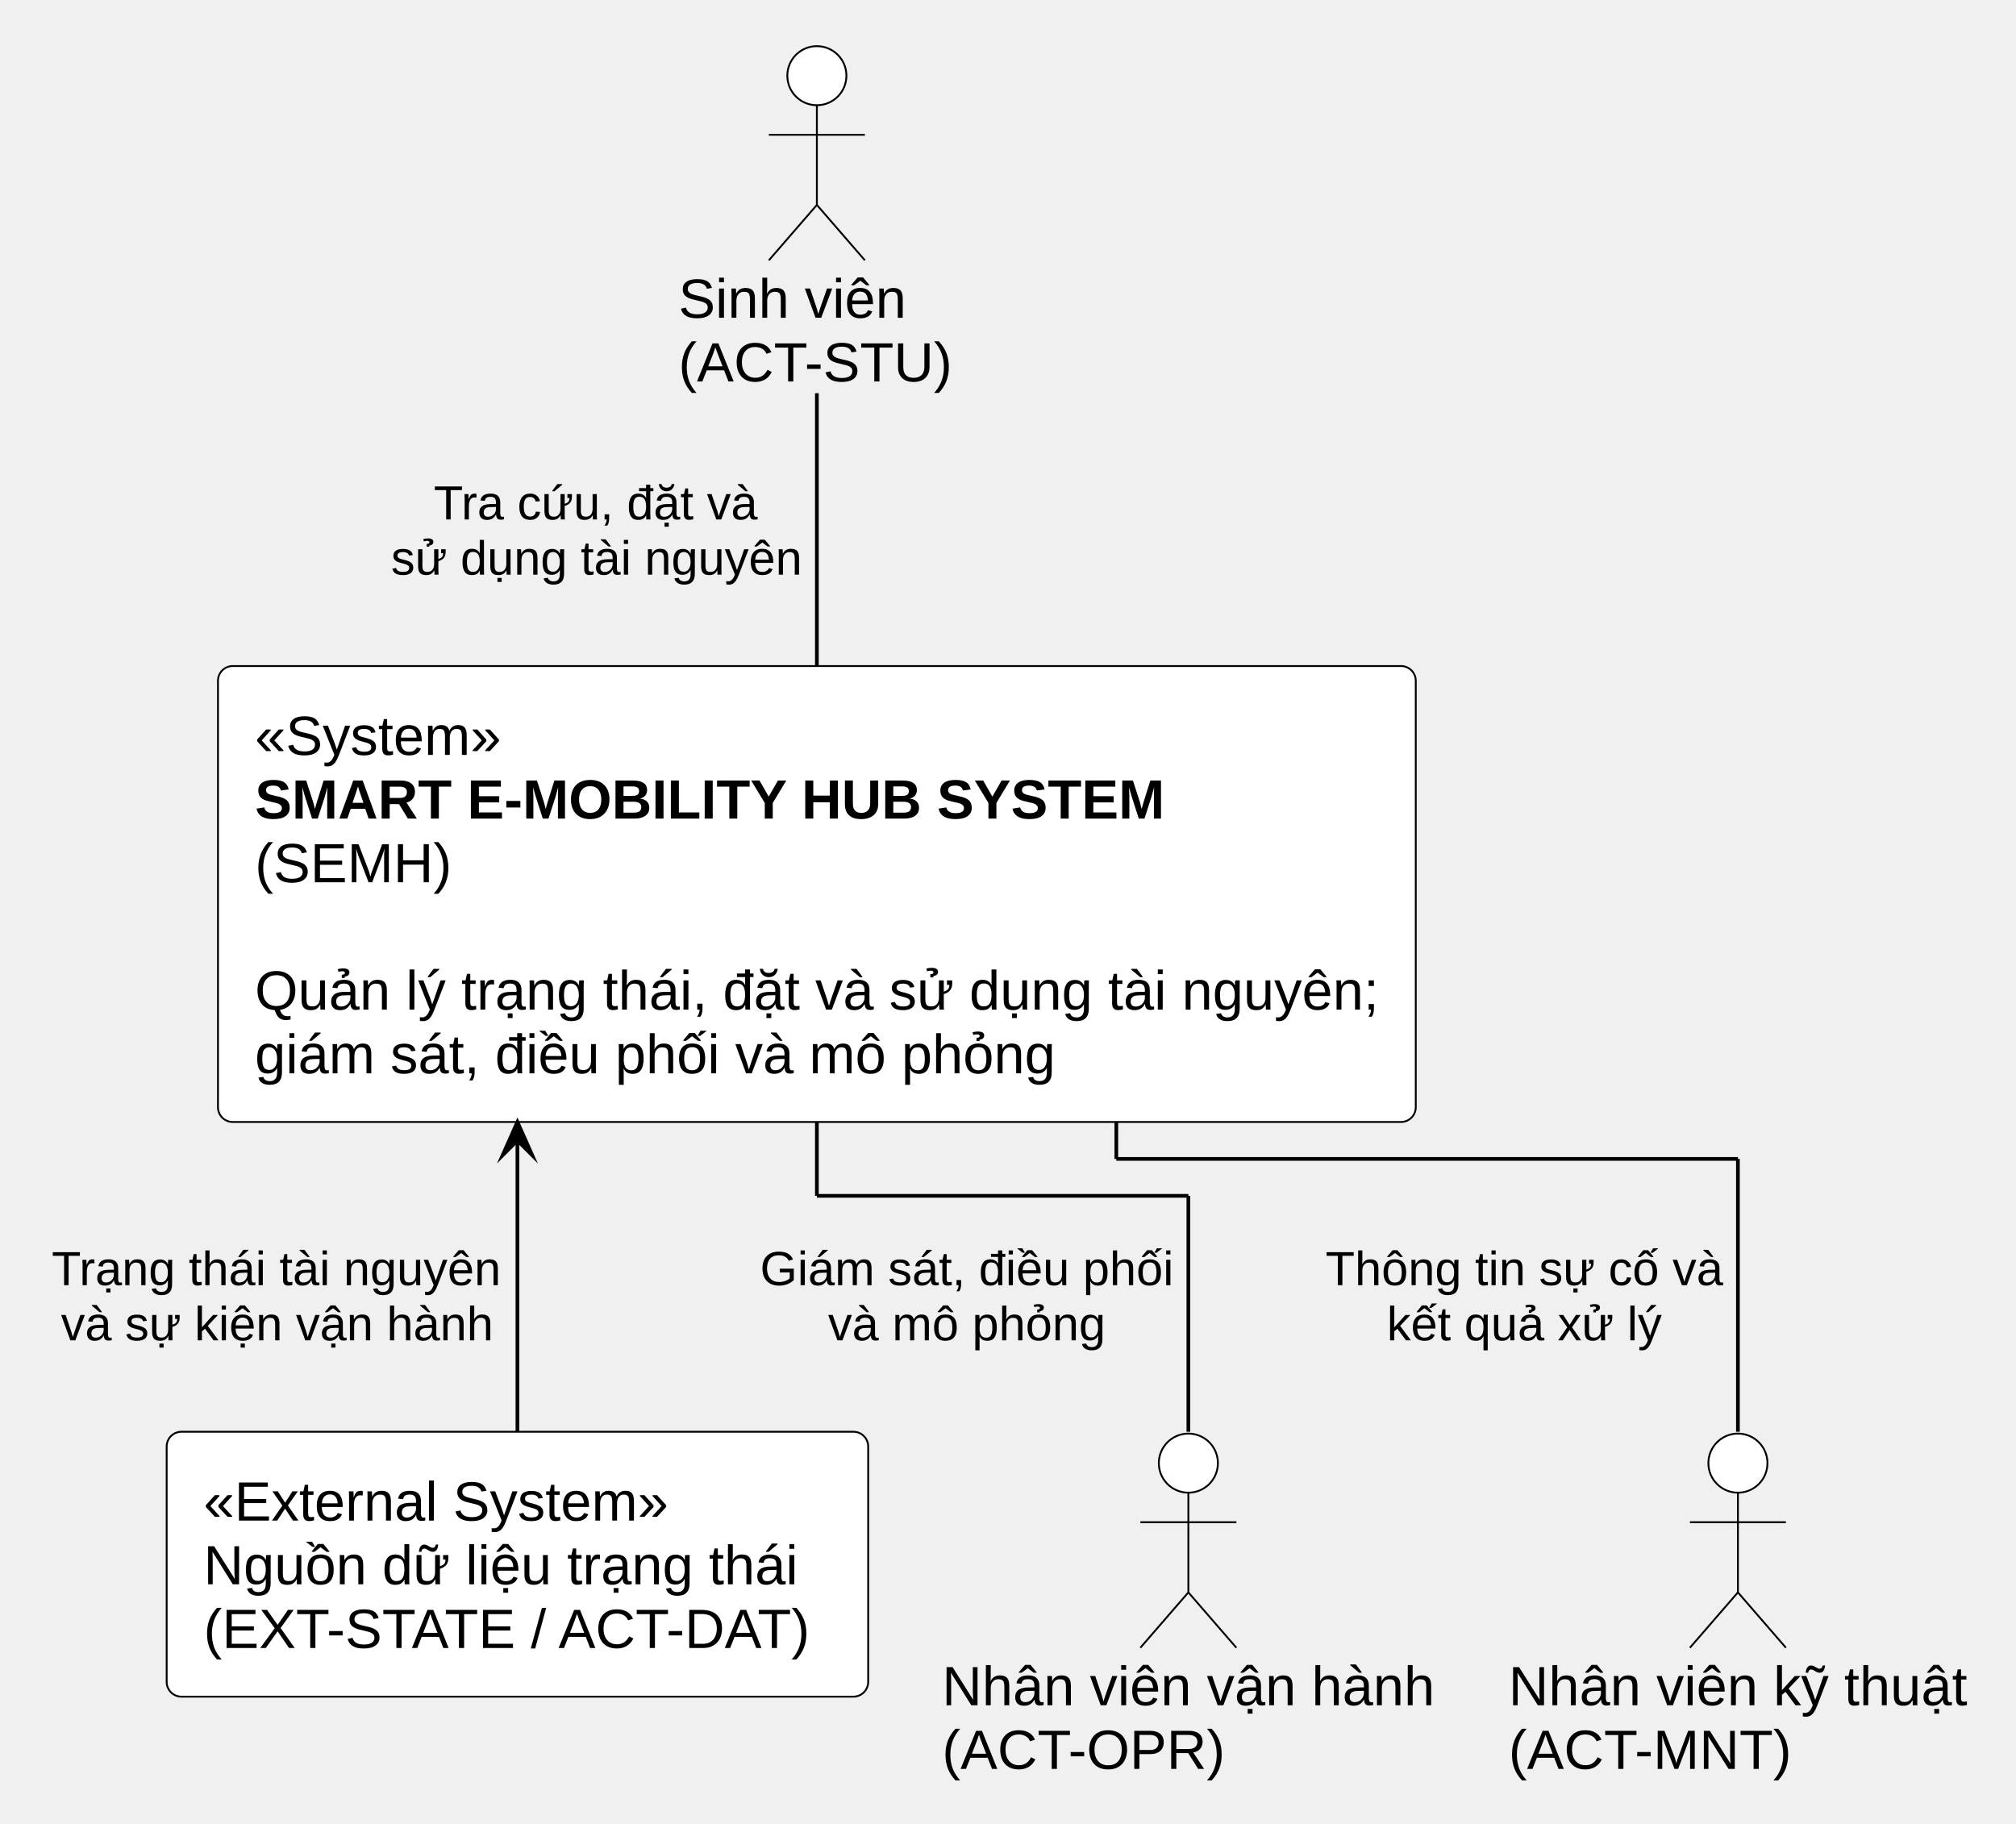
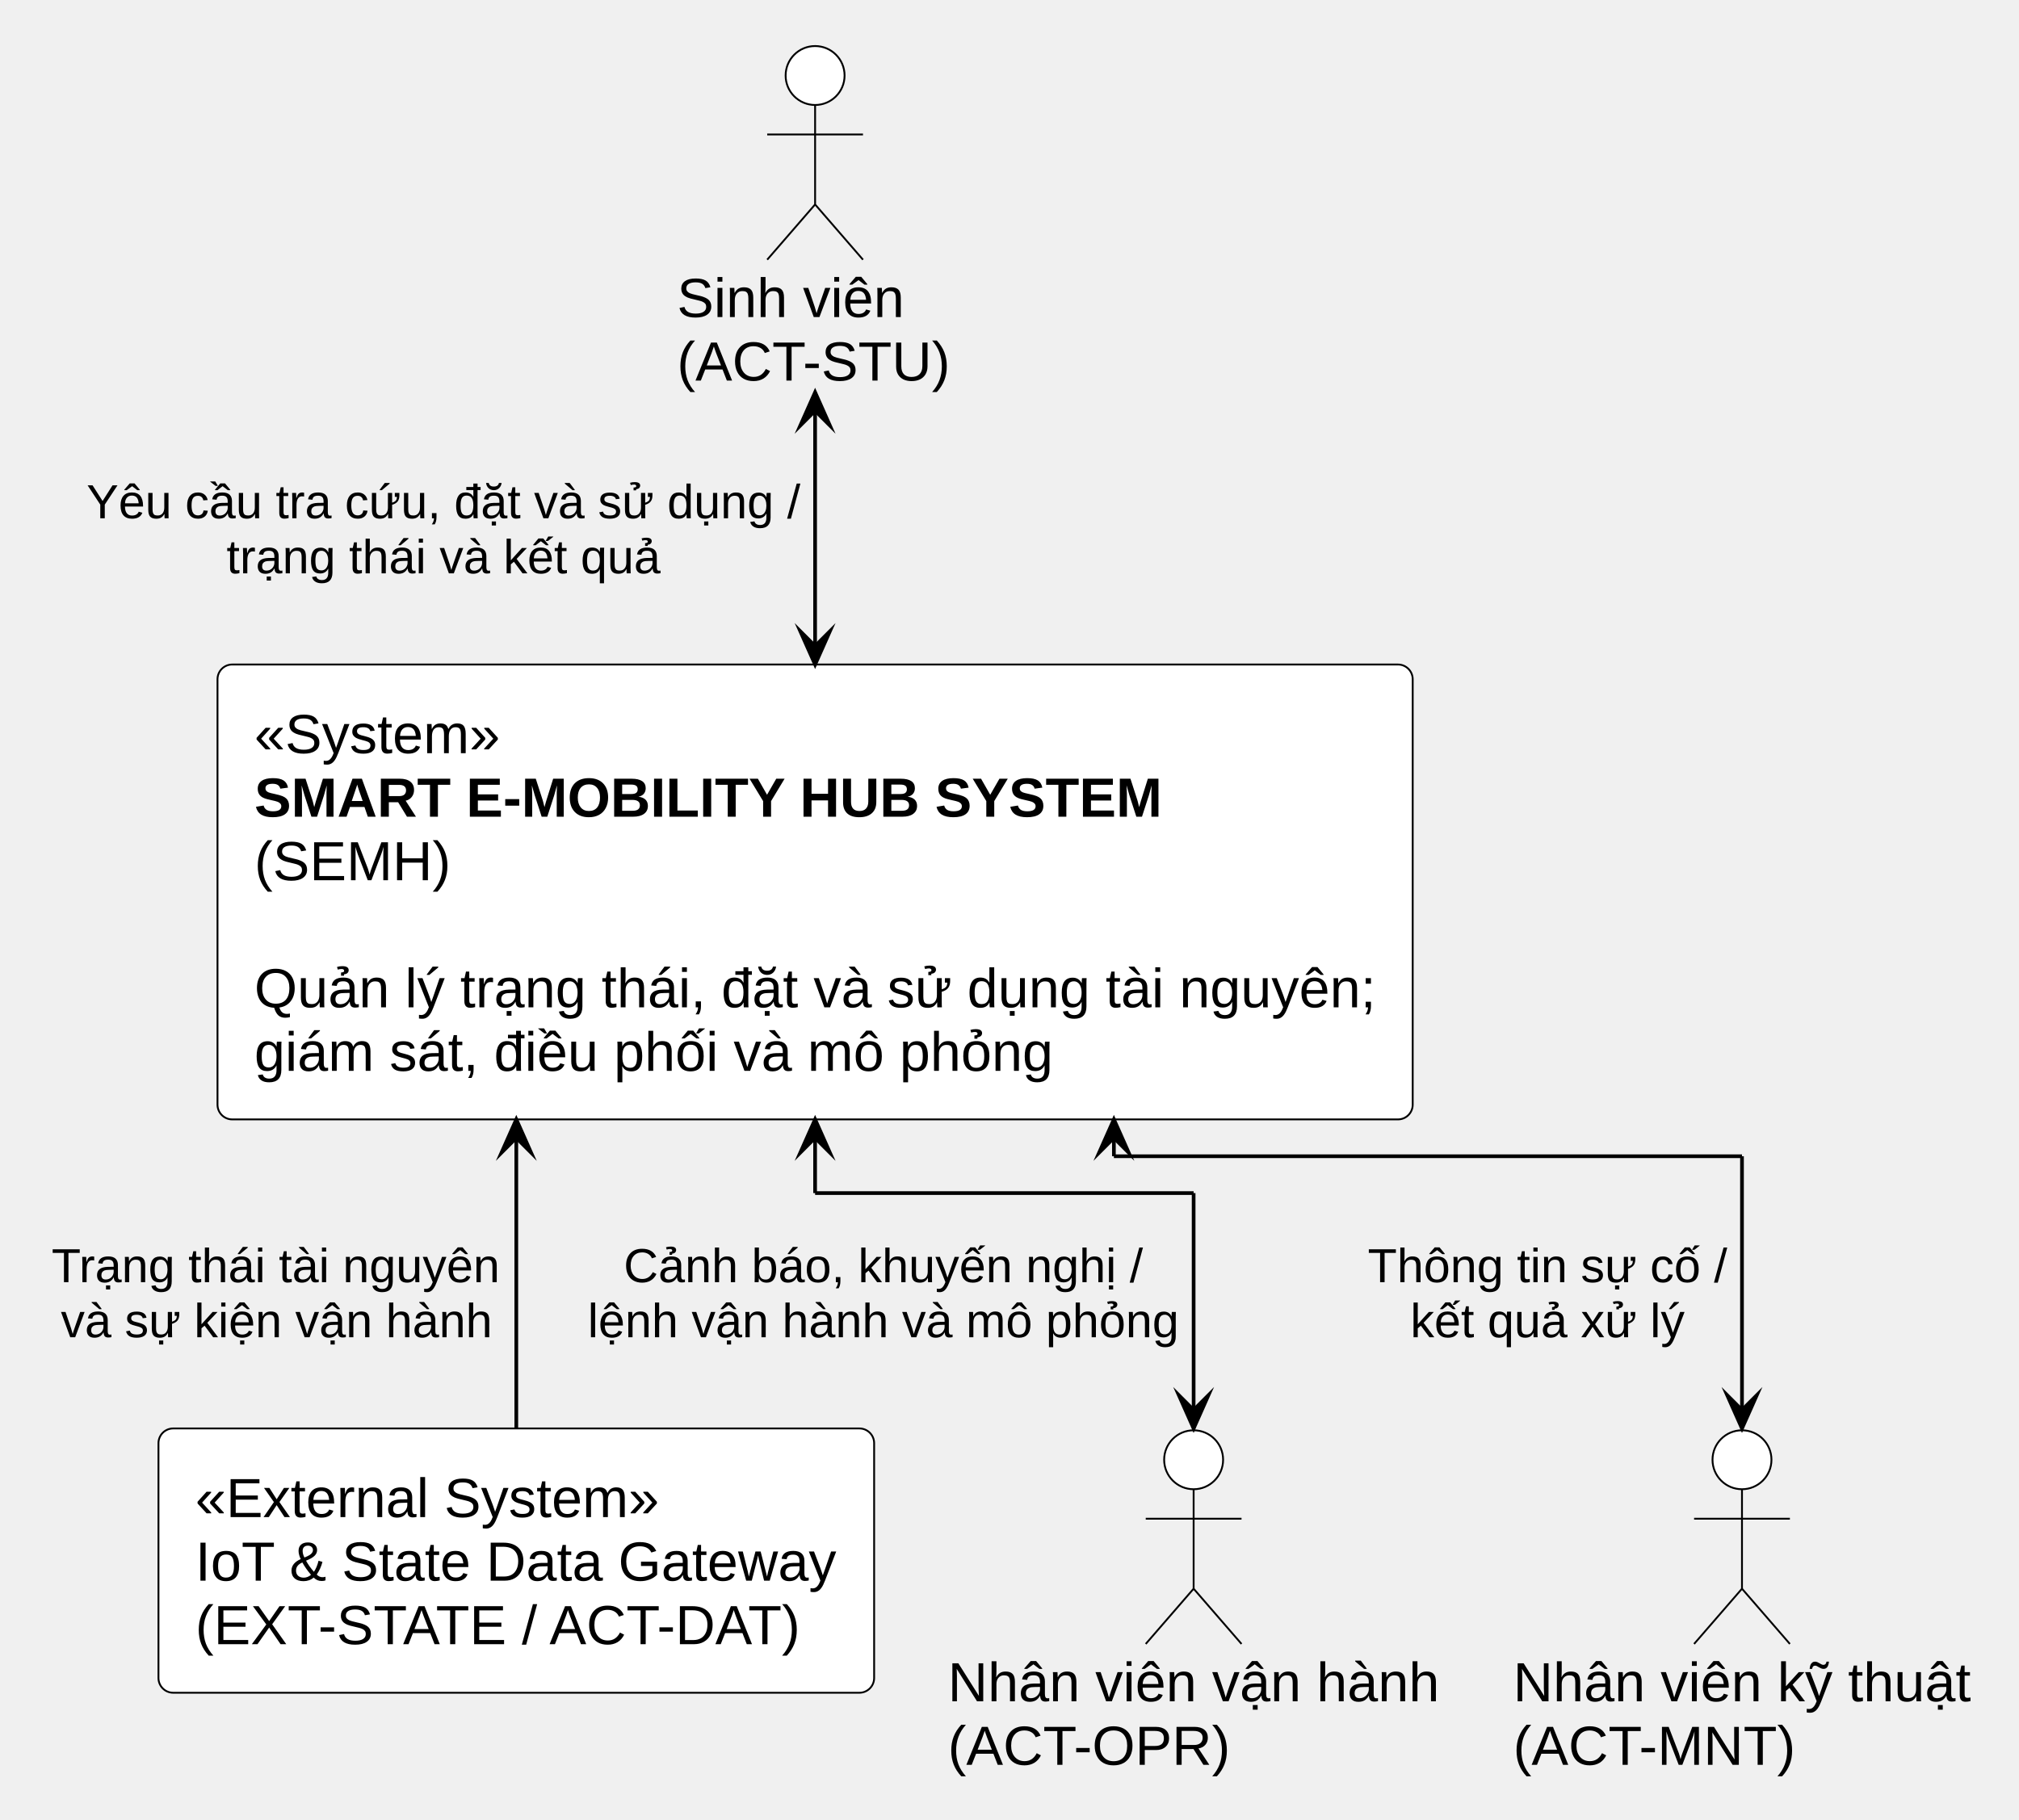
- <svg xmlns="http://www.w3.org/2000/svg" version="1.1" data-diagram-type="DESCRIPTION" style="width:546px;height:494px;background:#FFFFFF;" width="546px" height="494px" viewBox="0 0 546 494" zoomAndPan="magnify" preserveAspectRatio="none" contentStyleType="text/css">
+ <svg xmlns="http://www.w3.org/2000/svg" version="1.1" data-diagram-type="DESCRIPTION" style="width:548px;height:494px;background:#FFFFFF;" width="548px" height="494px" viewBox="0 0 548 494" zoomAndPan="magnify" preserveAspectRatio="none" contentStyleType="text/css">
  <defs />
  <g font-family="sans-serif" lengthAdjust="spacing">
    <g class="entity" data-qualified-name="ACT_STU" id="ent0001" data-source-line="26">
      <ellipse cx="221.236" cy="20.5" rx="8" ry="8" fill="#FFF" style="stroke:#000;stroke-width:0.5;" />
      <path d="M221.236,28.5 L221.236,55.5 M208.236,36.5 L234.236,36.5 M221.236,55.5 L208.236,70.5 M221.236,55.5 L234.236,70.5" style="stroke:#000;stroke-width:0.5;" fill="none" />
      <text x="183.743" y="86.07" fill="#000" font-size="15" textLength="61.707" font-family="Arial">Sinh viên</text>
      <text x="183.743" y="103.318" fill="#000" font-size="15" textLength="74.985" font-family="Arial">(ACT-STU)</text>
    </g>
    <g class="entity" data-qualified-name="ACT_OPR" id="ent0002" data-source-line="27">
-       <ellipse cx="321.849" cy="396.283" rx="8" ry="8" fill="#FFF" style="stroke:#000;stroke-width:0.5;" />
-       <path d="M321.849,404.283 L321.849,431.283 M308.849,412.283 L334.849,412.283 M321.849,431.283 L308.849,446.283 M321.849,431.283 L334.849,446.283" style="stroke:#000;stroke-width:0.5;" fill="none" />
-       <text x="255.133" y="461.853" fill="#000" font-size="15" textLength="133.433" font-family="Arial">Nhân viên vận hành</text>
-       <text x="255.133" y="479.102" fill="#000" font-size="15" textLength="77.49" font-family="Arial">(ACT-OPR)</text>
+       <ellipse cx="323.977" cy="396.283" rx="8" ry="8" fill="#FFF" style="stroke:#000;stroke-width:0.5;" />
+       <path d="M323.977,404.283 L323.977,431.283 M310.977,412.283 L336.977,412.283 M323.977,431.283 L310.977,446.283 M323.977,431.283 L336.977,446.283" style="stroke:#000;stroke-width:0.5;" fill="none" />
+       <text x="257.26" y="461.853" fill="#000" font-size="15" textLength="133.433" font-family="Arial">Nhân viên vận hành</text>
+       <text x="257.26" y="479.102" fill="#000" font-size="15" textLength="77.49" font-family="Arial">(ACT-OPR)</text>
    </g>
    <g class="entity" data-qualified-name="ACT_MNT" id="ent0003" data-source-line="28">
-       <ellipse cx="470.686" cy="396.283" rx="8" ry="8" fill="#FFF" style="stroke:#000;stroke-width:0.5;" />
-       <path d="M470.686,404.283 L470.686,431.283 M457.686,412.283 L483.686,412.283 M470.686,431.283 L457.686,446.283 M470.686,431.283 L483.686,446.283" style="stroke:#000;stroke-width:0.5;" fill="none" />
-       <text x="408.565" y="461.853" fill="#000" font-size="15" textLength="124.241" font-family="Arial">Nhân viên kỹ thuật</text>
-       <text x="408.565" y="479.102" fill="#000" font-size="15" textLength="77.476" font-family="Arial">(ACT-MNT)</text>
+       <ellipse cx="472.813" cy="396.283" rx="8" ry="8" fill="#FFF" style="stroke:#000;stroke-width:0.5;" />
+       <path d="M472.813,404.283 L472.813,431.283 M459.813,412.283 L485.813,412.283 M472.813,431.283 L459.813,446.283 M472.813,431.283 L485.813,446.283" style="stroke:#000;stroke-width:0.5;" fill="none" />
+       <text x="410.693" y="461.853" fill="#000" font-size="15" textLength="124.241" font-family="Arial">Nhân viên kỹ thuật</text>
+       <text x="410.693" y="479.102" fill="#000" font-size="15" textLength="77.476" font-family="Arial">(ACT-MNT)</text>
    </g>
    <g class="entity" data-qualified-name="SEMH" id="ent0004" data-source-line="30">
      <rect x="59.035" y="180.395" width="324.402" height="123.491" fill="#FFF" style="stroke:#000;stroke-width:0.5;" rx="4" ry="4" />
      <text x="69.035" y="204.464" fill="#000" font-size="15" textLength="66.694" font-family="Arial">«System»</text>
      <text x="69.035" y="221.713" fill="#000" font-size="15" textLength="246.665" font-weight="700" font-family="Arial">SMART E-MOBILITY HUB SYSTEM</text>
      <text x="69.035" y="238.961" fill="#000" font-size="15" textLength="53.328" font-family="Arial">(SEMH)</text>
      <text x="69.035" y="256.21" fill="#000" font-size="15" font-family="Arial"> </text>
      <text x="69.035" y="273.458" fill="#000" font-size="15" textLength="304.402" font-family="Arial">Quản lý trạng thái, đặt và sử dụng tài nguyên;</text>
      <text x="69.035" y="290.707" fill="#000" font-size="15" textLength="216.804" font-family="Arial">giám sát, điều phối và mô phỏng</text>
    </g>
    <g class="entity" data-qualified-name="EXT_STATE" id="ent0005" data-source-line="32">
-       <rect x="45.138" y="387.783" width="189.995" height="71.746" fill="#FFF" style="stroke:#000;stroke-width:0.5;" rx="4" ry="4" />
-       <text x="55.138" y="411.853" fill="#000" font-size="15" textLength="125.889" font-family="Arial">«External System»</text>
-       <text x="55.138" y="429.102" fill="#000" font-size="15" textLength="160.979" font-family="Arial">Nguồn dữ liệu trạng thái</text>
-       <text x="55.138" y="446.35" fill="#000" font-size="15" textLength="169.995" font-family="Arial">(EXT-STATE / ACT-DAT)</text>
+       <rect x="43.01" y="387.783" width="194.25" height="71.746" fill="#FFF" style="stroke:#000;stroke-width:0.5;" rx="4" ry="4" />
+       <text x="53.01" y="411.853" fill="#000" font-size="15" textLength="125.889" font-family="Arial">«External System»</text>
+       <text x="53.01" y="429.102" fill="#000" font-size="15" textLength="174.25" font-family="Arial">IoT &amp; State Data Gateway</text>
+       <text x="53.01" y="446.35" fill="#000" font-size="15" textLength="169.995" font-family="Arial">(EXT-STATE / ACT-DAT)</text>
    </g>
    <line x1="221.236" y1="106.497" x2="221.236" y2="180.395" style="stroke:#000;stroke-width:1;" />
-     <text x="117.476" y="140.691" fill="#000" font-size="13" textLength="88.182" font-family="Arial">Tra cứu, đặt và</text>
-     <text x="105.898" y="155.64" fill="#000" font-size="13" textLength="111.338" font-family="Arial">sử dụng tài nguyên</text>
+     <polygon points="221.236,180.395,225.236,171.395,221.236,175.395,217.236,171.395,221.236,180.395" fill="#000" style="stroke:#000;stroke-width:1;stroke-linejoin:miter;stroke-miterlimit:10;" />
+     <polygon points="221.236,106.497,217.236,115.497,221.236,111.497,225.236,115.497,221.236,106.497" fill="#000" style="stroke:#000;stroke-width:1;stroke-linejoin:miter;stroke-miterlimit:10;" />
+     <text x="23.499" y="140.691" fill="#000" font-size="13" textLength="193.737" font-family="Arial">Yêu cầu tra cứu, đặt và sử dụng /</text>
+     <text x="61.467" y="155.64" fill="#000" font-size="13" textLength="117.8" font-family="Arial">trạng thái và kết quả</text>
    <line x1="221.236" y1="303.886" x2="221.236" y2="323.886" style="stroke:#000;stroke-width:1;" />
-     <line x1="221.236" y1="323.886" x2="321.849" y2="323.886" style="stroke:#000;stroke-width:1;" />
-     <line x1="321.849" y1="323.886" x2="321.849" y2="387.783" style="stroke:#000;stroke-width:1;" />
-     <text x="205.845" y="348.08" fill="#000" font-size="13" textLength="112.004" font-family="Arial">Giám sát, điều phối</text>
-     <text x="224.266" y="363.028" fill="#000" font-size="13" textLength="75.163" font-family="Arial">và mô phỏng</text>
+     <line x1="221.236" y1="323.886" x2="323.977" y2="323.886" style="stroke:#000;stroke-width:1;" />
+     <line x1="323.977" y1="323.886" x2="323.977" y2="387.783" style="stroke:#000;stroke-width:1;" />
+     <polygon points="323.977,387.783,327.977,378.783,323.977,382.783,319.977,378.783,323.977,387.783" fill="#000" style="stroke:#000;stroke-width:1;stroke-linejoin:miter;stroke-miterlimit:10;" />
+     <polygon points="221.236,303.886,217.236,312.886,221.236,308.886,225.236,312.886,221.236,303.886" fill="#000" style="stroke:#000;stroke-width:1;stroke-linejoin:miter;stroke-miterlimit:10;" />
+     <text x="169.28" y="348.08" fill="#000" font-size="13" textLength="140.937" font-family="Arial">Cảnh báo, khuyến nghị /</text>
+     <text x="159.521" y="363.028" fill="#000" font-size="13" textLength="160.456" font-family="Arial">lệnh vận hành và mô phỏng</text>
    <line x1="302.336" y1="303.886" x2="302.336" y2="313.886" style="stroke:#000;stroke-width:1;" />
-     <line x1="302.336" y1="313.886" x2="470.686" y2="313.886" style="stroke:#000;stroke-width:1;" />
-     <line x1="470.686" y1="313.886" x2="470.686" y2="387.783" style="stroke:#000;stroke-width:1;" />
-     <text x="358.985" y="348.08" fill="#000" font-size="13" textLength="107.701" font-family="Arial">Thông tin sự cố và</text>
-     <text x="375.606" y="363.028" fill="#000" font-size="13" textLength="74.458" font-family="Arial">kết quả xử lý</text>
+     <line x1="302.336" y1="313.886" x2="472.813" y2="313.886" style="stroke:#000;stroke-width:1;" />
+     <line x1="472.813" y1="313.886" x2="472.813" y2="387.783" style="stroke:#000;stroke-width:1;" />
+     <polygon points="472.813,387.783,476.813,378.783,472.813,382.783,468.813,378.783,472.813,387.783" fill="#000" style="stroke:#000;stroke-width:1;stroke-linejoin:miter;stroke-miterlimit:10;" />
+     <polygon points="302.336,303.886,298.336,312.886,302.336,308.886,306.336,312.886,302.336,303.886" fill="#000" style="stroke:#000;stroke-width:1;stroke-linejoin:miter;stroke-miterlimit:10;" />
+     <text x="371.231" y="348.08" fill="#000" font-size="13" textLength="97.583" font-family="Arial">Thông tin sự cố /</text>
+     <text x="382.793" y="363.028" fill="#000" font-size="13" textLength="74.458" font-family="Arial">kết quả xử lý</text>
    <line x1="140.135" y1="303.886" x2="140.135" y2="387.783" style="stroke:#000;stroke-width:1;" />
    <polygon points="140.135,303.886,136.135,312.886,140.135,308.886,144.135,312.886,140.135,303.886" fill="#000" style="stroke:#000;stroke-width:1;stroke-linejoin:miter;stroke-miterlimit:10;" />
    <text x="14" y="348.08" fill="#000" font-size="13" textLength="122.135" font-family="Arial">Trạng thái tài nguyên</text>
    <text x="16.514" y="363.028" fill="#000" font-size="13" textLength="117.108" font-family="Arial">và sự kiện vận hành</text>
  </g>
</svg>
